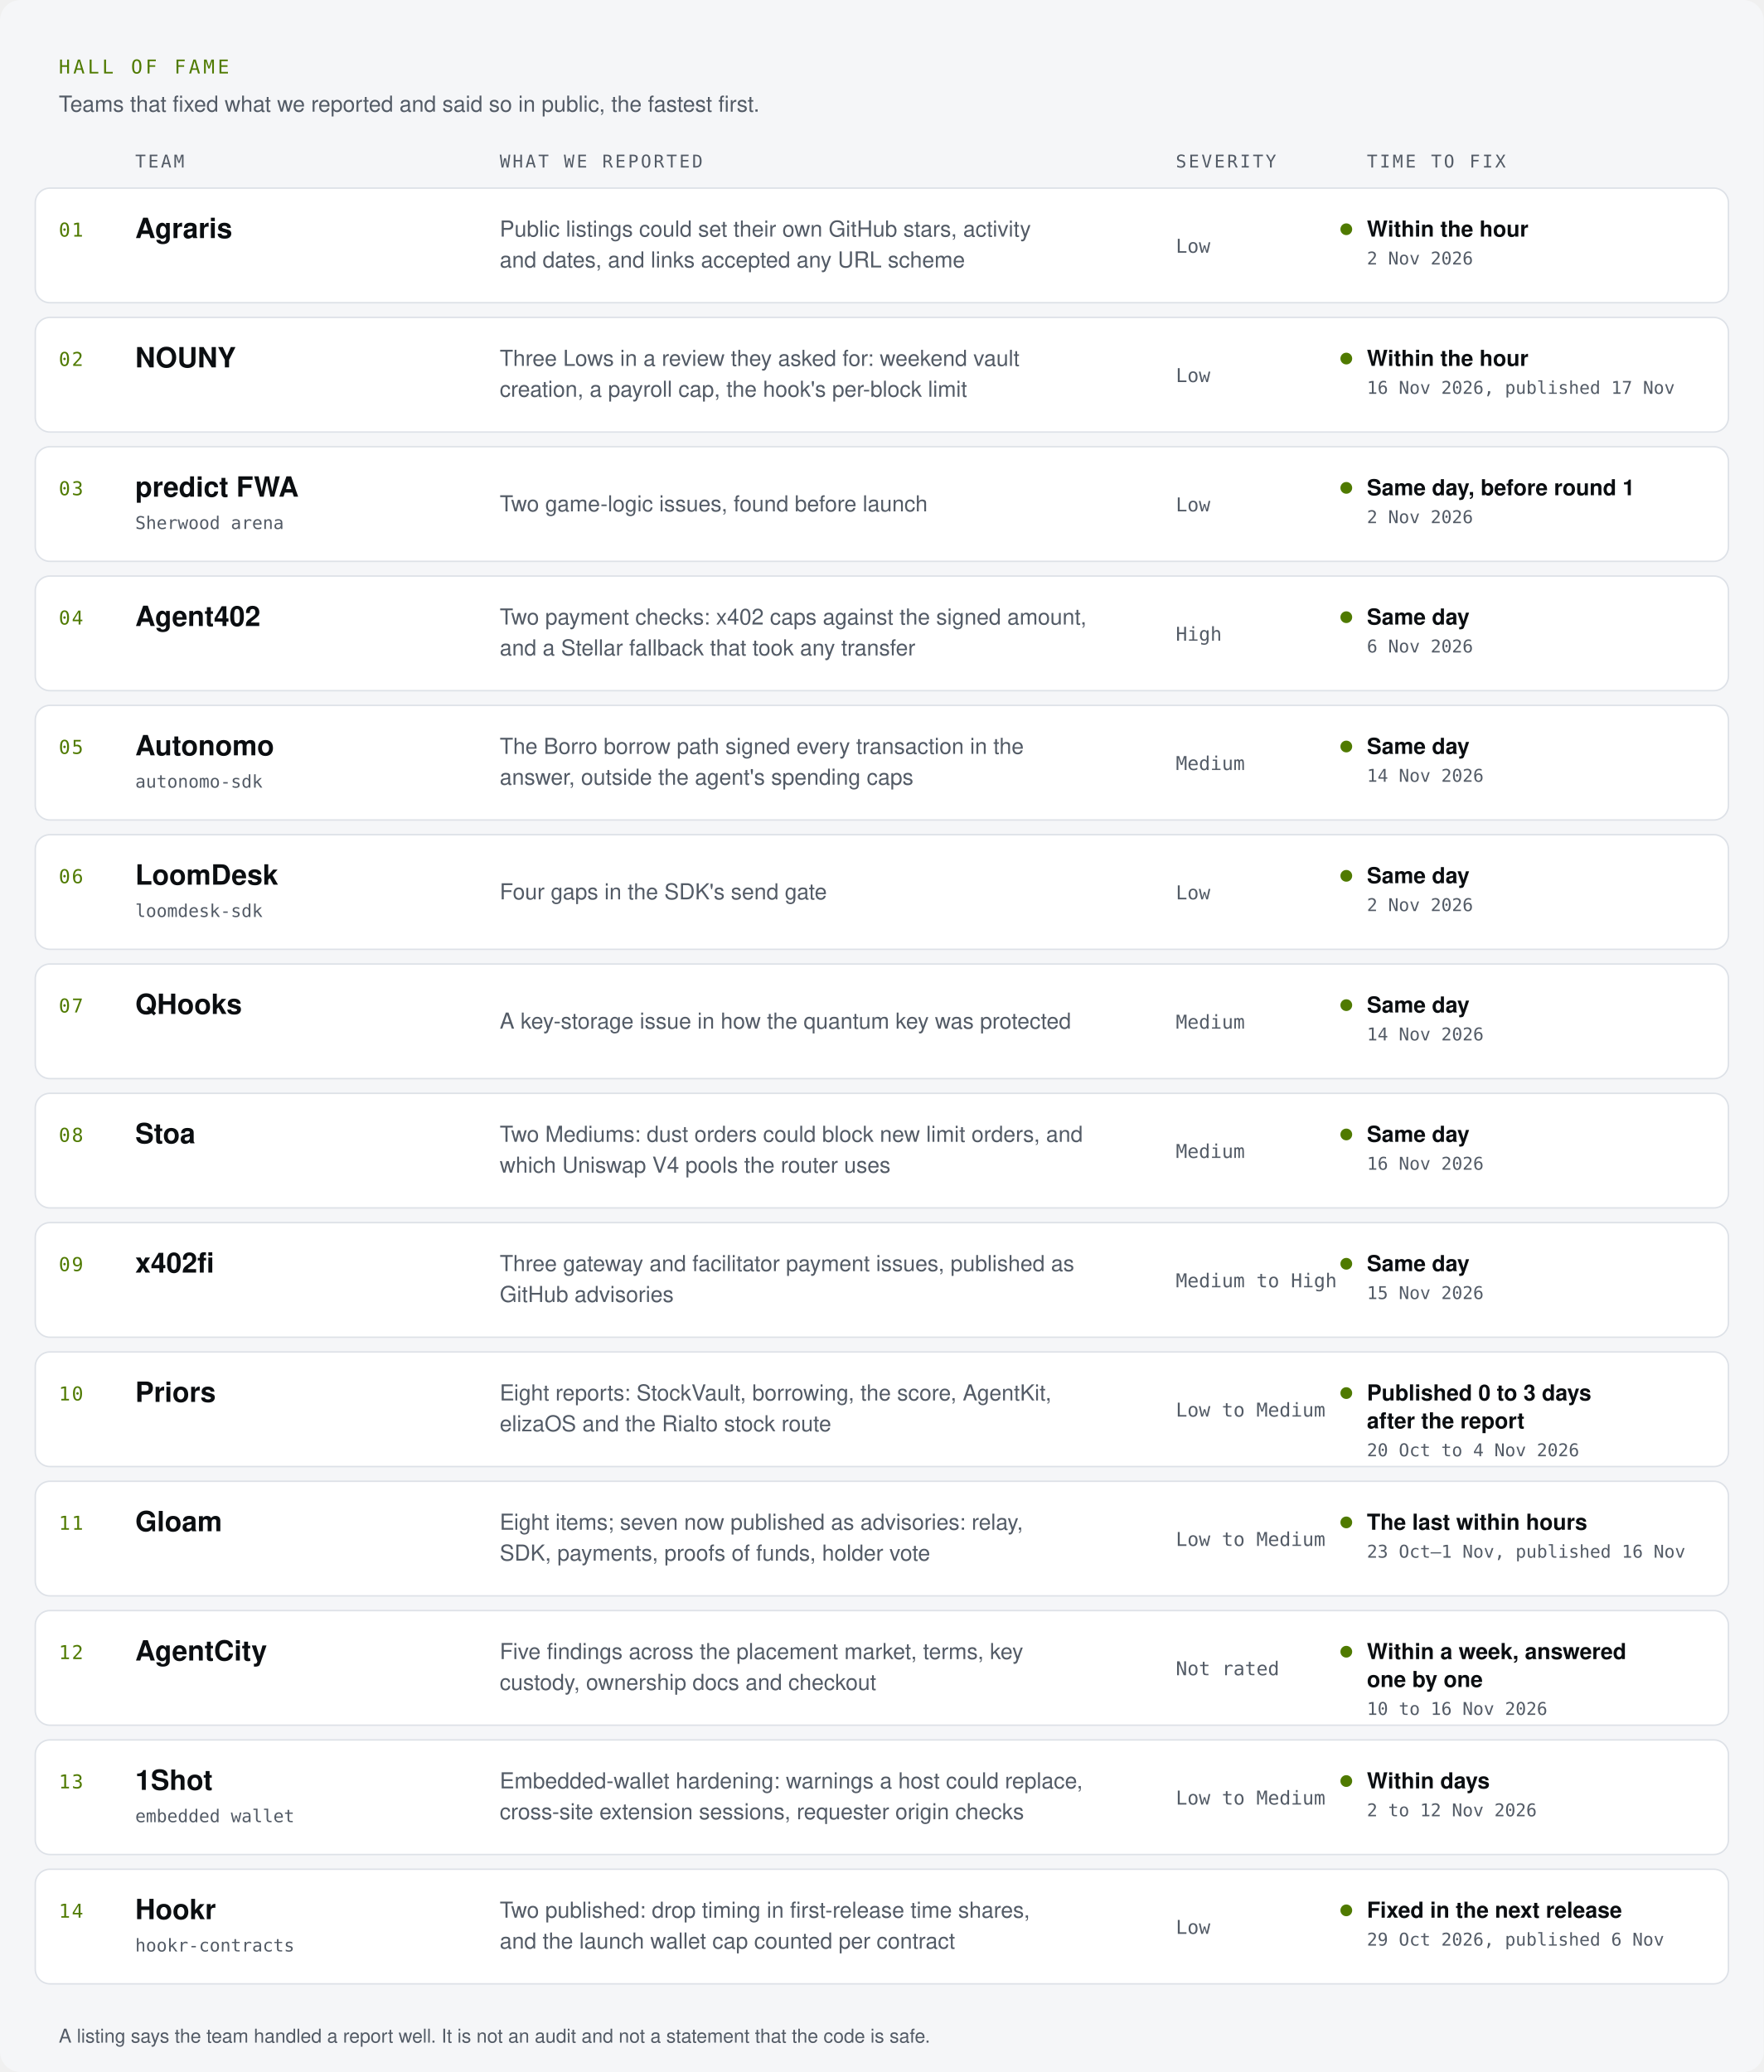
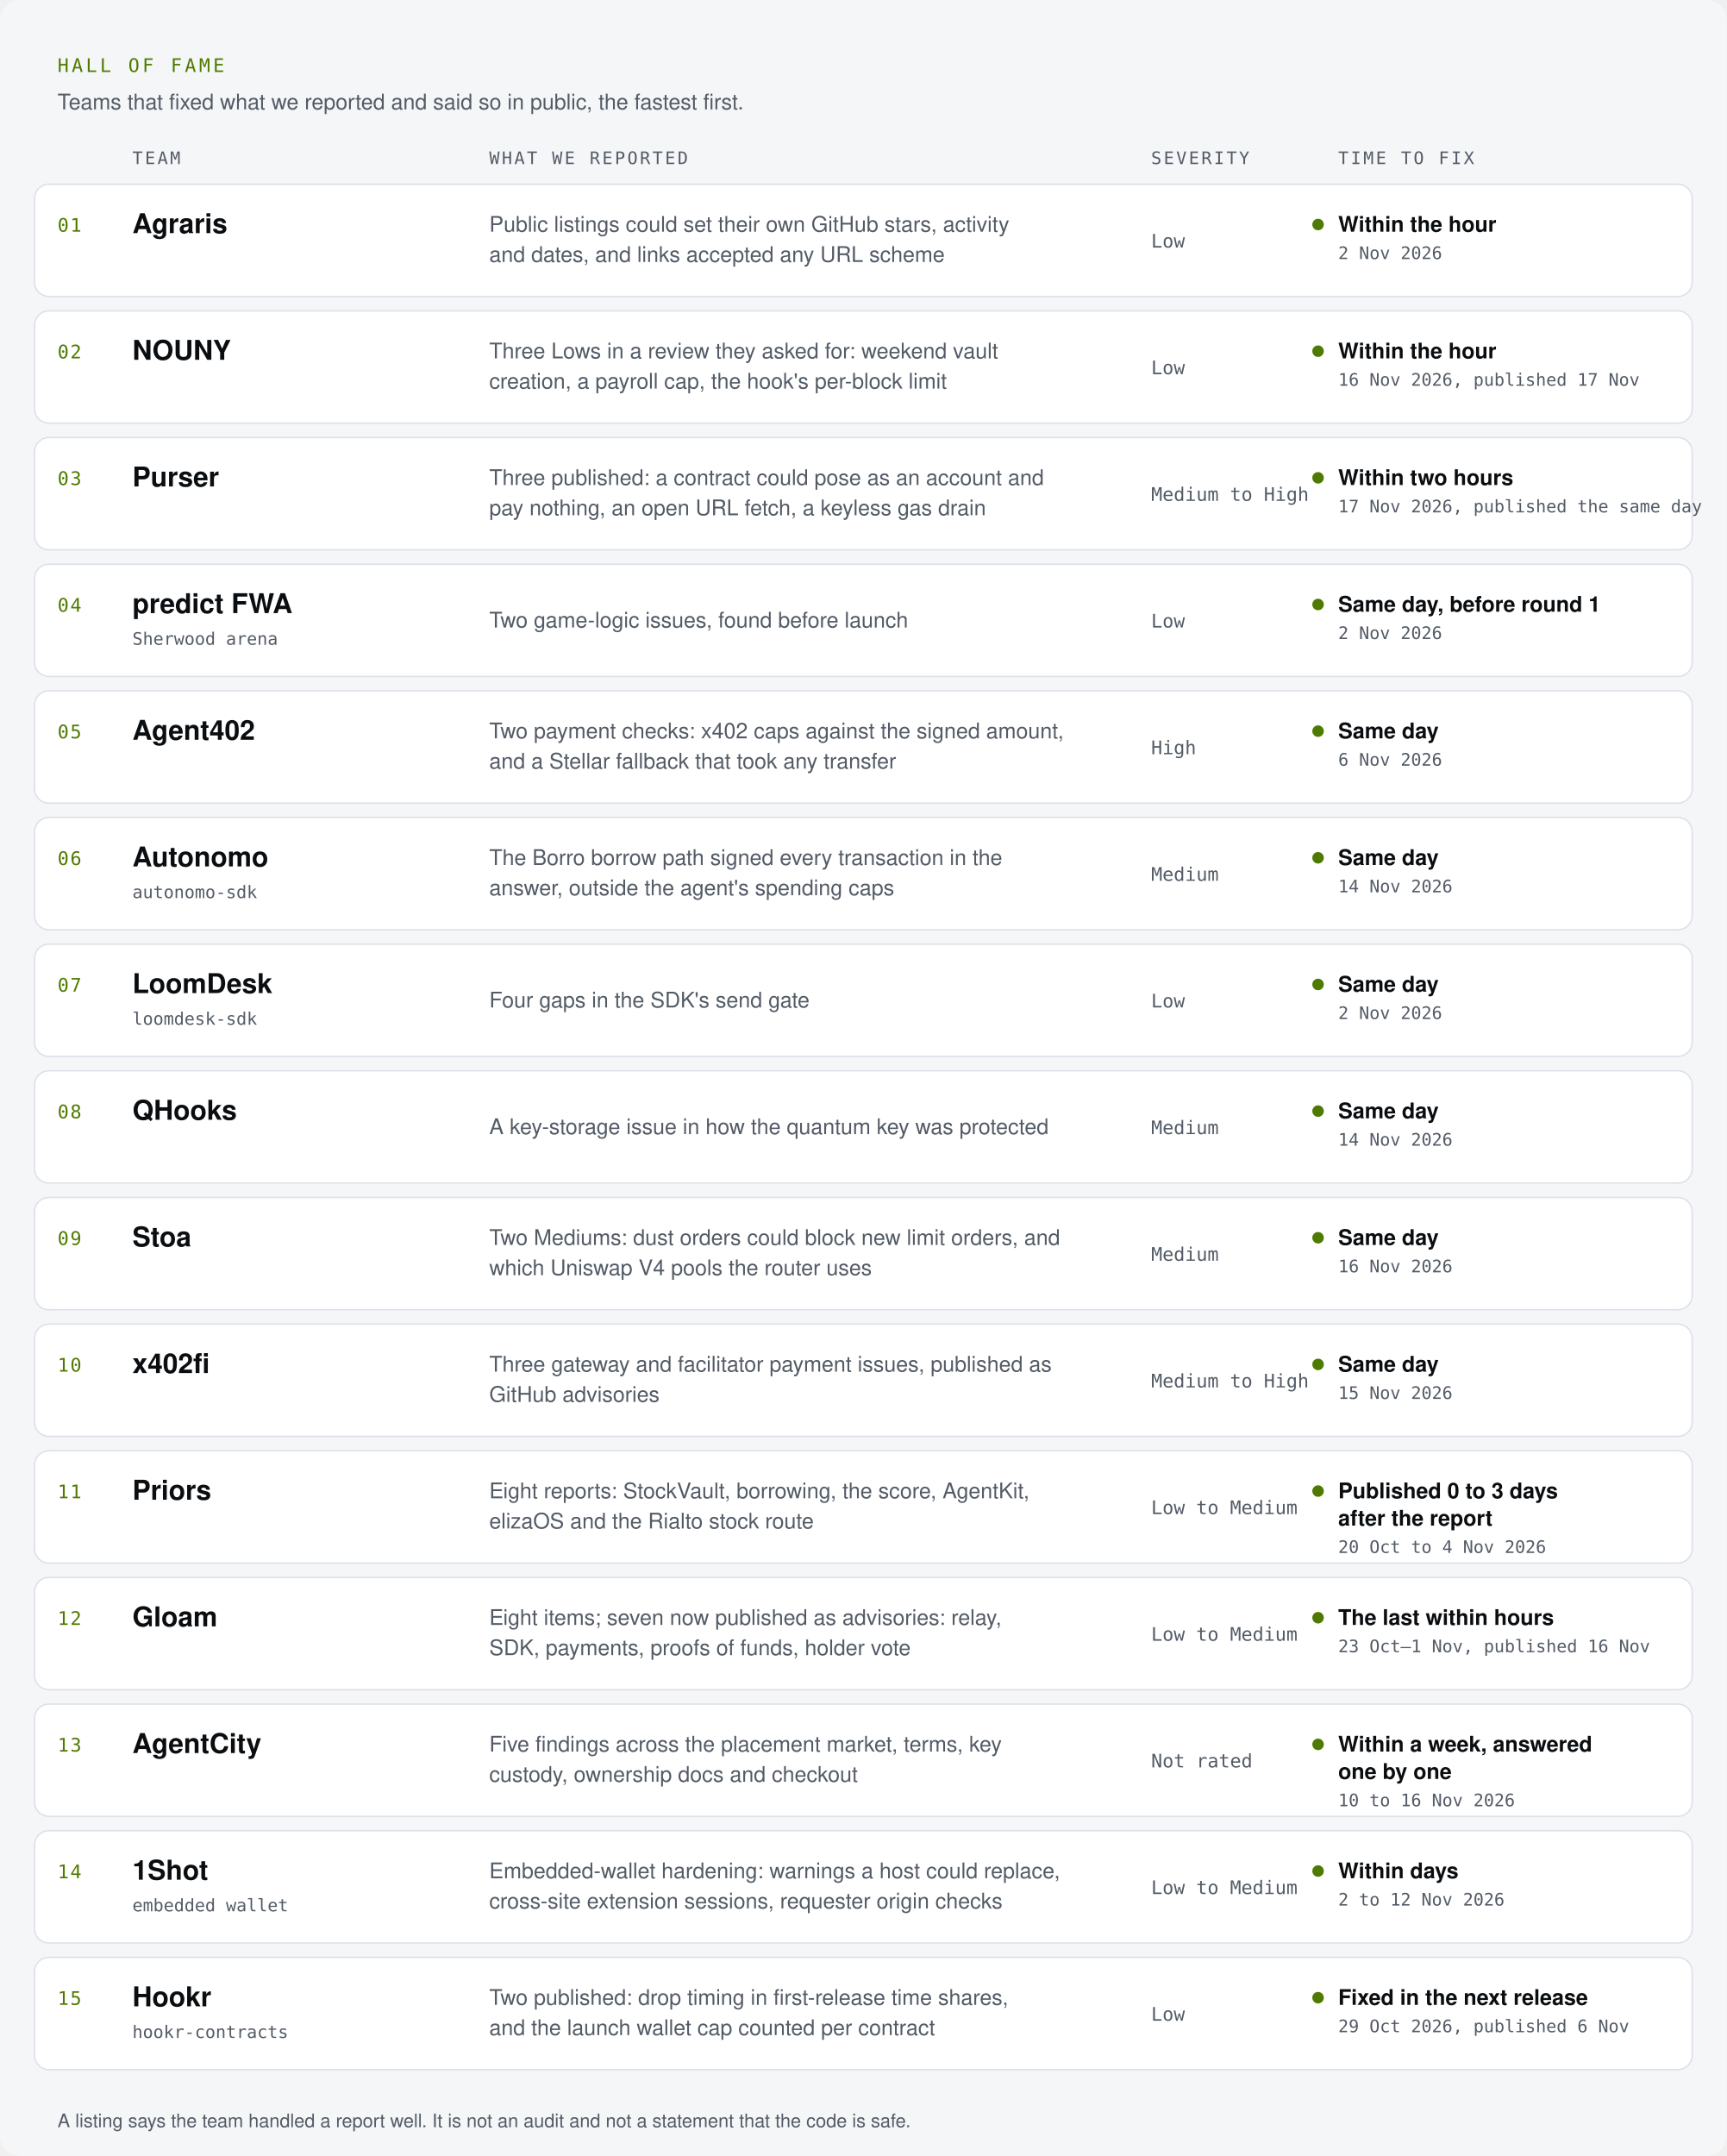
- <svg xmlns="http://www.w3.org/2000/svg" width="1200" height="1410" viewBox="0 0 1200 1410" role="img" aria-label="Hall of fame: Agraris, within the hour; NOUNY, within the hour; predict FWA, same day, before round 1; Agent402, same day; Autonomo, same day; LoomDesk, same day; QHooks, same day; Stoa, same day; x402fi, same day; Priors, published 0 to 3 days after the report; Gloam, the last within hours; AgentCity, within a week, answered one by one; 1Shot, within days; Hookr, fixed in the next release">
+ <svg xmlns="http://www.w3.org/2000/svg" width="1200" height="1498" viewBox="0 0 1200 1498" role="img" aria-label="Hall of fame: Agraris, within the hour; NOUNY, within the hour; Purser, within two hours; predict FWA, same day, before round 1; Agent402, same day; Autonomo, same day; LoomDesk, same day; QHooks, same day; Stoa, same day; x402fi, same day; Priors, published 0 to 3 days after the report; Gloam, the last within hours; AgentCity, within a week, answered one by one; 1Shot, within days; Hookr, fixed in the next release">
  <style>.p{animation:pulse 3.5s ease-in-out infinite}@keyframes pulse{50%{opacity:.35}}@media (prefers-reduced-motion: reduce){*{animation:none!important}}</style>
-   <rect width="1200" height="1410" rx="14" fill="#F5F6F8" />
+   <rect width="1200" height="1498" rx="14" fill="#F5F6F8" />
  <text x="40" y="50" font-family="ui-monospace,SFMono-Regular,'SF Mono',Menlo,Consolas,monospace" font-size="13" letter-spacing="2" fill="#4F7A00">HALL OF FAME</text>
  <text x="40" y="76" font-family="-apple-system,BlinkMacSystemFont,'Segoe UI',Helvetica,Arial,sans-serif" font-size="15" fill="#535B66">Teams that fixed what we reported and said so in public, the fastest first.</text>
  <text x="92" y="114" font-family="ui-monospace,SFMono-Regular,'SF Mono',Menlo,Consolas,monospace" font-size="12" letter-spacing="1.5" fill="#535B66">TEAM</text>
  <text x="340" y="114" font-family="ui-monospace,SFMono-Regular,'SF Mono',Menlo,Consolas,monospace" font-size="12" letter-spacing="1.5" fill="#535B66">WHAT WE REPORTED</text>
  <text x="800" y="114" font-family="ui-monospace,SFMono-Regular,'SF Mono',Menlo,Consolas,monospace" font-size="12" letter-spacing="1.5" fill="#535B66">SEVERITY</text>
  <text x="930" y="114" font-family="ui-monospace,SFMono-Regular,'SF Mono',Menlo,Consolas,monospace" font-size="12" letter-spacing="1.5" fill="#535B66">TIME TO FIX</text>
  <g>
    <rect x="24" y="128" width="1152" height="78" rx="10" fill="#FFFFFF" stroke="#DDE1E7" />
    <text x="40" y="161" font-family="ui-monospace,SFMono-Regular,'SF Mono',Menlo,Consolas,monospace" font-size="13" letter-spacing="1" fill="#4F7A00">01</text>
    <text x="92" y="162" font-family="-apple-system,BlinkMacSystemFont,'Segoe UI',Helvetica,Arial,sans-serif" font-size="19" font-weight="700" fill="#0B0E11">Agraris</text>
    <text x="340" y="161" text-anchor="start" font-family="-apple-system,BlinkMacSystemFont,'Segoe UI',Helvetica,Arial,sans-serif" font-size="15" font-weight="400" fill="#535B66">Public listings could set their own GitHub stars, activity</text>
    <text x="340" y="182" text-anchor="start" font-family="-apple-system,BlinkMacSystemFont,'Segoe UI',Helvetica,Arial,sans-serif" font-size="15" font-weight="400" fill="#535B66">and dates, and links accepted any URL scheme</text>
    <text x="800" y="172" font-family="ui-monospace,SFMono-Regular,'SF Mono',Menlo,Consolas,monospace" font-size="13" fill="#535B66">Low</text>
    <circle class="p" style="animation-delay:-0.0s" cx="916" cy="156" r="4" fill="#4F7A00" />
    <text x="930" y="161" text-anchor="start" font-family="-apple-system,BlinkMacSystemFont,'Segoe UI',Helvetica,Arial,sans-serif" font-size="15" font-weight="600" fill="#0B0E11">Within the hour</text>
    <text x="930" y="180" font-family="ui-monospace,SFMono-Regular,'SF Mono',Menlo,Consolas,monospace" font-size="12" fill="#535B66">2 Nov 2026</text>
  </g>
  <g>
    <rect x="24" y="216" width="1152" height="78" rx="10" fill="#FFFFFF" stroke="#DDE1E7" />
    <text x="40" y="249" font-family="ui-monospace,SFMono-Regular,'SF Mono',Menlo,Consolas,monospace" font-size="13" letter-spacing="1" fill="#4F7A00">02</text>
    <text x="92" y="250" font-family="-apple-system,BlinkMacSystemFont,'Segoe UI',Helvetica,Arial,sans-serif" font-size="19" font-weight="700" fill="#0B0E11">NOUNY</text>
    <text x="340" y="249" text-anchor="start" font-family="-apple-system,BlinkMacSystemFont,'Segoe UI',Helvetica,Arial,sans-serif" font-size="15" font-weight="400" fill="#535B66">Three Lows in a review they asked for: weekend vault</text>
    <text x="340" y="270" text-anchor="start" font-family="-apple-system,BlinkMacSystemFont,'Segoe UI',Helvetica,Arial,sans-serif" font-size="15" font-weight="400" fill="#535B66">creation, a payroll cap, the hook's per-block limit</text>
    <text x="800" y="260" font-family="ui-monospace,SFMono-Regular,'SF Mono',Menlo,Consolas,monospace" font-size="13" fill="#535B66">Low</text>
    <circle class="p" style="animation-delay:-0.7s" cx="916" cy="244" r="4" fill="#4F7A00" />
    <text x="930" y="249" text-anchor="start" font-family="-apple-system,BlinkMacSystemFont,'Segoe UI',Helvetica,Arial,sans-serif" font-size="15" font-weight="600" fill="#0B0E11">Within the hour</text>
    <text x="930" y="268" font-family="ui-monospace,SFMono-Regular,'SF Mono',Menlo,Consolas,monospace" font-size="12" fill="#535B66">16 Nov 2026, published 17 Nov</text>
  </g>
  <g>
    <rect x="24" y="304" width="1152" height="78" rx="10" fill="#FFFFFF" stroke="#DDE1E7" />
    <text x="40" y="337" font-family="ui-monospace,SFMono-Regular,'SF Mono',Menlo,Consolas,monospace" font-size="13" letter-spacing="1" fill="#4F7A00">03</text>
-     <text x="92" y="338" font-family="-apple-system,BlinkMacSystemFont,'Segoe UI',Helvetica,Arial,sans-serif" font-size="19" font-weight="700" fill="#0B0E11">predict FWA</text>
-     <text x="92" y="360" font-family="ui-monospace,SFMono-Regular,'SF Mono',Menlo,Consolas,monospace" font-size="12" fill="#535B66">Sherwood arena</text>
-     <text x="340" y="348" text-anchor="start" font-family="-apple-system,BlinkMacSystemFont,'Segoe UI',Helvetica,Arial,sans-serif" font-size="15" font-weight="400" fill="#535B66">Two game-logic issues, found before launch</text>
-     <text x="800" y="348" font-family="ui-monospace,SFMono-Regular,'SF Mono',Menlo,Consolas,monospace" font-size="13" fill="#535B66">Low</text>
+     <text x="92" y="338" font-family="-apple-system,BlinkMacSystemFont,'Segoe UI',Helvetica,Arial,sans-serif" font-size="19" font-weight="700" fill="#0B0E11">Purser</text>
+     <text x="340" y="337" text-anchor="start" font-family="-apple-system,BlinkMacSystemFont,'Segoe UI',Helvetica,Arial,sans-serif" font-size="15" font-weight="400" fill="#535B66">Three published: a contract could pose as an account and</text>
+     <text x="340" y="358" text-anchor="start" font-family="-apple-system,BlinkMacSystemFont,'Segoe UI',Helvetica,Arial,sans-serif" font-size="15" font-weight="400" fill="#535B66">pay nothing, an open URL fetch, a keyless gas drain</text>
+     <text x="800" y="348" font-family="ui-monospace,SFMono-Regular,'SF Mono',Menlo,Consolas,monospace" font-size="13" fill="#535B66">Medium to High</text>
    <circle class="p" style="animation-delay:-1.4s" cx="916" cy="332" r="4" fill="#4F7A00" />
-     <text x="930" y="337" text-anchor="start" font-family="-apple-system,BlinkMacSystemFont,'Segoe UI',Helvetica,Arial,sans-serif" font-size="15" font-weight="600" fill="#0B0E11">Same day, before round 1</text>
-     <text x="930" y="356" font-family="ui-monospace,SFMono-Regular,'SF Mono',Menlo,Consolas,monospace" font-size="12" fill="#535B66">2 Nov 2026</text>
+     <text x="930" y="337" text-anchor="start" font-family="-apple-system,BlinkMacSystemFont,'Segoe UI',Helvetica,Arial,sans-serif" font-size="15" font-weight="600" fill="#0B0E11">Within two hours</text>
+     <text x="930" y="356" font-family="ui-monospace,SFMono-Regular,'SF Mono',Menlo,Consolas,monospace" font-size="12" fill="#535B66">17 Nov 2026, published the same day</text>
  </g>
  <g>
    <rect x="24" y="392" width="1152" height="78" rx="10" fill="#FFFFFF" stroke="#DDE1E7" />
    <text x="40" y="425" font-family="ui-monospace,SFMono-Regular,'SF Mono',Menlo,Consolas,monospace" font-size="13" letter-spacing="1" fill="#4F7A00">04</text>
-     <text x="92" y="426" font-family="-apple-system,BlinkMacSystemFont,'Segoe UI',Helvetica,Arial,sans-serif" font-size="19" font-weight="700" fill="#0B0E11">Agent402</text>
-     <text x="340" y="425" text-anchor="start" font-family="-apple-system,BlinkMacSystemFont,'Segoe UI',Helvetica,Arial,sans-serif" font-size="15" font-weight="400" fill="#535B66">Two payment checks: x402 caps against the signed amount,</text>
-     <text x="340" y="446" text-anchor="start" font-family="-apple-system,BlinkMacSystemFont,'Segoe UI',Helvetica,Arial,sans-serif" font-size="15" font-weight="400" fill="#535B66">and a Stellar fallback that took any transfer</text>
-     <text x="800" y="436" font-family="ui-monospace,SFMono-Regular,'SF Mono',Menlo,Consolas,monospace" font-size="13" fill="#535B66">High</text>
+     <text x="92" y="426" font-family="-apple-system,BlinkMacSystemFont,'Segoe UI',Helvetica,Arial,sans-serif" font-size="19" font-weight="700" fill="#0B0E11">predict FWA</text>
+     <text x="92" y="448" font-family="ui-monospace,SFMono-Regular,'SF Mono',Menlo,Consolas,monospace" font-size="12" fill="#535B66">Sherwood arena</text>
+     <text x="340" y="436" text-anchor="start" font-family="-apple-system,BlinkMacSystemFont,'Segoe UI',Helvetica,Arial,sans-serif" font-size="15" font-weight="400" fill="#535B66">Two game-logic issues, found before launch</text>
+     <text x="800" y="436" font-family="ui-monospace,SFMono-Regular,'SF Mono',Menlo,Consolas,monospace" font-size="13" fill="#535B66">Low</text>
    <circle class="p" style="animation-delay:-2.1s" cx="916" cy="420" r="4" fill="#4F7A00" />
-     <text x="930" y="425" text-anchor="start" font-family="-apple-system,BlinkMacSystemFont,'Segoe UI',Helvetica,Arial,sans-serif" font-size="15" font-weight="600" fill="#0B0E11">Same day</text>
-     <text x="930" y="444" font-family="ui-monospace,SFMono-Regular,'SF Mono',Menlo,Consolas,monospace" font-size="12" fill="#535B66">6 Nov 2026</text>
+     <text x="930" y="425" text-anchor="start" font-family="-apple-system,BlinkMacSystemFont,'Segoe UI',Helvetica,Arial,sans-serif" font-size="15" font-weight="600" fill="#0B0E11">Same day, before round 1</text>
+     <text x="930" y="444" font-family="ui-monospace,SFMono-Regular,'SF Mono',Menlo,Consolas,monospace" font-size="12" fill="#535B66">2 Nov 2026</text>
  </g>
  <g>
    <rect x="24" y="480" width="1152" height="78" rx="10" fill="#FFFFFF" stroke="#DDE1E7" />
    <text x="40" y="513" font-family="ui-monospace,SFMono-Regular,'SF Mono',Menlo,Consolas,monospace" font-size="13" letter-spacing="1" fill="#4F7A00">05</text>
-     <text x="92" y="514" font-family="-apple-system,BlinkMacSystemFont,'Segoe UI',Helvetica,Arial,sans-serif" font-size="19" font-weight="700" fill="#0B0E11">Autonomo</text>
-     <text x="92" y="536" font-family="ui-monospace,SFMono-Regular,'SF Mono',Menlo,Consolas,monospace" font-size="12" fill="#535B66">autonomo-sdk</text>
-     <text x="340" y="513" text-anchor="start" font-family="-apple-system,BlinkMacSystemFont,'Segoe UI',Helvetica,Arial,sans-serif" font-size="15" font-weight="400" fill="#535B66">The Borro borrow path signed every transaction in the</text>
-     <text x="340" y="534" text-anchor="start" font-family="-apple-system,BlinkMacSystemFont,'Segoe UI',Helvetica,Arial,sans-serif" font-size="15" font-weight="400" fill="#535B66">answer, outside the agent's spending caps</text>
-     <text x="800" y="524" font-family="ui-monospace,SFMono-Regular,'SF Mono',Menlo,Consolas,monospace" font-size="13" fill="#535B66">Medium</text>
+     <text x="92" y="514" font-family="-apple-system,BlinkMacSystemFont,'Segoe UI',Helvetica,Arial,sans-serif" font-size="19" font-weight="700" fill="#0B0E11">Agent402</text>
+     <text x="340" y="513" text-anchor="start" font-family="-apple-system,BlinkMacSystemFont,'Segoe UI',Helvetica,Arial,sans-serif" font-size="15" font-weight="400" fill="#535B66">Two payment checks: x402 caps against the signed amount,</text>
+     <text x="340" y="534" text-anchor="start" font-family="-apple-system,BlinkMacSystemFont,'Segoe UI',Helvetica,Arial,sans-serif" font-size="15" font-weight="400" fill="#535B66">and a Stellar fallback that took any transfer</text>
+     <text x="800" y="524" font-family="ui-monospace,SFMono-Regular,'SF Mono',Menlo,Consolas,monospace" font-size="13" fill="#535B66">High</text>
    <circle class="p" style="animation-delay:-2.8s" cx="916" cy="508" r="4" fill="#4F7A00" />
    <text x="930" y="513" text-anchor="start" font-family="-apple-system,BlinkMacSystemFont,'Segoe UI',Helvetica,Arial,sans-serif" font-size="15" font-weight="600" fill="#0B0E11">Same day</text>
-     <text x="930" y="532" font-family="ui-monospace,SFMono-Regular,'SF Mono',Menlo,Consolas,monospace" font-size="12" fill="#535B66">14 Nov 2026</text>
+     <text x="930" y="532" font-family="ui-monospace,SFMono-Regular,'SF Mono',Menlo,Consolas,monospace" font-size="12" fill="#535B66">6 Nov 2026</text>
  </g>
  <g>
    <rect x="24" y="568" width="1152" height="78" rx="10" fill="#FFFFFF" stroke="#DDE1E7" />
    <text x="40" y="601" font-family="ui-monospace,SFMono-Regular,'SF Mono',Menlo,Consolas,monospace" font-size="13" letter-spacing="1" fill="#4F7A00">06</text>
-     <text x="92" y="602" font-family="-apple-system,BlinkMacSystemFont,'Segoe UI',Helvetica,Arial,sans-serif" font-size="19" font-weight="700" fill="#0B0E11">LoomDesk</text>
-     <text x="92" y="624" font-family="ui-monospace,SFMono-Regular,'SF Mono',Menlo,Consolas,monospace" font-size="12" fill="#535B66">loomdesk-sdk</text>
-     <text x="340" y="612" text-anchor="start" font-family="-apple-system,BlinkMacSystemFont,'Segoe UI',Helvetica,Arial,sans-serif" font-size="15" font-weight="400" fill="#535B66">Four gaps in the SDK's send gate</text>
-     <text x="800" y="612" font-family="ui-monospace,SFMono-Regular,'SF Mono',Menlo,Consolas,monospace" font-size="13" fill="#535B66">Low</text>
+     <text x="92" y="602" font-family="-apple-system,BlinkMacSystemFont,'Segoe UI',Helvetica,Arial,sans-serif" font-size="19" font-weight="700" fill="#0B0E11">Autonomo</text>
+     <text x="92" y="624" font-family="ui-monospace,SFMono-Regular,'SF Mono',Menlo,Consolas,monospace" font-size="12" fill="#535B66">autonomo-sdk</text>
+     <text x="340" y="601" text-anchor="start" font-family="-apple-system,BlinkMacSystemFont,'Segoe UI',Helvetica,Arial,sans-serif" font-size="15" font-weight="400" fill="#535B66">The Borro borrow path signed every transaction in the</text>
+     <text x="340" y="622" text-anchor="start" font-family="-apple-system,BlinkMacSystemFont,'Segoe UI',Helvetica,Arial,sans-serif" font-size="15" font-weight="400" fill="#535B66">answer, outside the agent's spending caps</text>
+     <text x="800" y="612" font-family="ui-monospace,SFMono-Regular,'SF Mono',Menlo,Consolas,monospace" font-size="13" fill="#535B66">Medium</text>
    <circle class="p" style="animation-delay:-3.5s" cx="916" cy="596" r="4" fill="#4F7A00" />
    <text x="930" y="601" text-anchor="start" font-family="-apple-system,BlinkMacSystemFont,'Segoe UI',Helvetica,Arial,sans-serif" font-size="15" font-weight="600" fill="#0B0E11">Same day</text>
-     <text x="930" y="620" font-family="ui-monospace,SFMono-Regular,'SF Mono',Menlo,Consolas,monospace" font-size="12" fill="#535B66">2 Nov 2026</text>
+     <text x="930" y="620" font-family="ui-monospace,SFMono-Regular,'SF Mono',Menlo,Consolas,monospace" font-size="12" fill="#535B66">14 Nov 2026</text>
  </g>
  <g>
    <rect x="24" y="656" width="1152" height="78" rx="10" fill="#FFFFFF" stroke="#DDE1E7" />
    <text x="40" y="689" font-family="ui-monospace,SFMono-Regular,'SF Mono',Menlo,Consolas,monospace" font-size="13" letter-spacing="1" fill="#4F7A00">07</text>
-     <text x="92" y="690" font-family="-apple-system,BlinkMacSystemFont,'Segoe UI',Helvetica,Arial,sans-serif" font-size="19" font-weight="700" fill="#0B0E11">QHooks</text>
-     <text x="340" y="700" text-anchor="start" font-family="-apple-system,BlinkMacSystemFont,'Segoe UI',Helvetica,Arial,sans-serif" font-size="15" font-weight="400" fill="#535B66">A key-storage issue in how the quantum key was protected</text>
-     <text x="800" y="700" font-family="ui-monospace,SFMono-Regular,'SF Mono',Menlo,Consolas,monospace" font-size="13" fill="#535B66">Medium</text>
+     <text x="92" y="690" font-family="-apple-system,BlinkMacSystemFont,'Segoe UI',Helvetica,Arial,sans-serif" font-size="19" font-weight="700" fill="#0B0E11">LoomDesk</text>
+     <text x="92" y="712" font-family="ui-monospace,SFMono-Regular,'SF Mono',Menlo,Consolas,monospace" font-size="12" fill="#535B66">loomdesk-sdk</text>
+     <text x="340" y="700" text-anchor="start" font-family="-apple-system,BlinkMacSystemFont,'Segoe UI',Helvetica,Arial,sans-serif" font-size="15" font-weight="400" fill="#535B66">Four gaps in the SDK's send gate</text>
+     <text x="800" y="700" font-family="ui-monospace,SFMono-Regular,'SF Mono',Menlo,Consolas,monospace" font-size="13" fill="#535B66">Low</text>
    <circle class="p" style="animation-delay:-4.2s" cx="916" cy="684" r="4" fill="#4F7A00" />
    <text x="930" y="689" text-anchor="start" font-family="-apple-system,BlinkMacSystemFont,'Segoe UI',Helvetica,Arial,sans-serif" font-size="15" font-weight="600" fill="#0B0E11">Same day</text>
-     <text x="930" y="708" font-family="ui-monospace,SFMono-Regular,'SF Mono',Menlo,Consolas,monospace" font-size="12" fill="#535B66">14 Nov 2026</text>
+     <text x="930" y="708" font-family="ui-monospace,SFMono-Regular,'SF Mono',Menlo,Consolas,monospace" font-size="12" fill="#535B66">2 Nov 2026</text>
  </g>
  <g>
    <rect x="24" y="744" width="1152" height="78" rx="10" fill="#FFFFFF" stroke="#DDE1E7" />
    <text x="40" y="777" font-family="ui-monospace,SFMono-Regular,'SF Mono',Menlo,Consolas,monospace" font-size="13" letter-spacing="1" fill="#4F7A00">08</text>
-     <text x="92" y="778" font-family="-apple-system,BlinkMacSystemFont,'Segoe UI',Helvetica,Arial,sans-serif" font-size="19" font-weight="700" fill="#0B0E11">Stoa</text>
-     <text x="340" y="777" text-anchor="start" font-family="-apple-system,BlinkMacSystemFont,'Segoe UI',Helvetica,Arial,sans-serif" font-size="15" font-weight="400" fill="#535B66">Two Mediums: dust orders could block new limit orders, and</text>
-     <text x="340" y="798" text-anchor="start" font-family="-apple-system,BlinkMacSystemFont,'Segoe UI',Helvetica,Arial,sans-serif" font-size="15" font-weight="400" fill="#535B66">which Uniswap V4 pools the router uses</text>
+     <text x="92" y="778" font-family="-apple-system,BlinkMacSystemFont,'Segoe UI',Helvetica,Arial,sans-serif" font-size="19" font-weight="700" fill="#0B0E11">QHooks</text>
+     <text x="340" y="788" text-anchor="start" font-family="-apple-system,BlinkMacSystemFont,'Segoe UI',Helvetica,Arial,sans-serif" font-size="15" font-weight="400" fill="#535B66">A key-storage issue in how the quantum key was protected</text>
    <text x="800" y="788" font-family="ui-monospace,SFMono-Regular,'SF Mono',Menlo,Consolas,monospace" font-size="13" fill="#535B66">Medium</text>
    <circle class="p" style="animation-delay:-4.9s" cx="916" cy="772" r="4" fill="#4F7A00" />
    <text x="930" y="777" text-anchor="start" font-family="-apple-system,BlinkMacSystemFont,'Segoe UI',Helvetica,Arial,sans-serif" font-size="15" font-weight="600" fill="#0B0E11">Same day</text>
-     <text x="930" y="796" font-family="ui-monospace,SFMono-Regular,'SF Mono',Menlo,Consolas,monospace" font-size="12" fill="#535B66">16 Nov 2026</text>
+     <text x="930" y="796" font-family="ui-monospace,SFMono-Regular,'SF Mono',Menlo,Consolas,monospace" font-size="12" fill="#535B66">14 Nov 2026</text>
  </g>
  <g>
    <rect x="24" y="832" width="1152" height="78" rx="10" fill="#FFFFFF" stroke="#DDE1E7" />
    <text x="40" y="865" font-family="ui-monospace,SFMono-Regular,'SF Mono',Menlo,Consolas,monospace" font-size="13" letter-spacing="1" fill="#4F7A00">09</text>
-     <text x="92" y="866" font-family="-apple-system,BlinkMacSystemFont,'Segoe UI',Helvetica,Arial,sans-serif" font-size="19" font-weight="700" fill="#0B0E11">x402fi</text>
-     <text x="340" y="865" text-anchor="start" font-family="-apple-system,BlinkMacSystemFont,'Segoe UI',Helvetica,Arial,sans-serif" font-size="15" font-weight="400" fill="#535B66">Three gateway and facilitator payment issues, published as</text>
-     <text x="340" y="886" text-anchor="start" font-family="-apple-system,BlinkMacSystemFont,'Segoe UI',Helvetica,Arial,sans-serif" font-size="15" font-weight="400" fill="#535B66">GitHub advisories</text>
-     <text x="800" y="876" font-family="ui-monospace,SFMono-Regular,'SF Mono',Menlo,Consolas,monospace" font-size="13" fill="#535B66">Medium to High</text>
+     <text x="92" y="866" font-family="-apple-system,BlinkMacSystemFont,'Segoe UI',Helvetica,Arial,sans-serif" font-size="19" font-weight="700" fill="#0B0E11">Stoa</text>
+     <text x="340" y="865" text-anchor="start" font-family="-apple-system,BlinkMacSystemFont,'Segoe UI',Helvetica,Arial,sans-serif" font-size="15" font-weight="400" fill="#535B66">Two Mediums: dust orders could block new limit orders, and</text>
+     <text x="340" y="886" text-anchor="start" font-family="-apple-system,BlinkMacSystemFont,'Segoe UI',Helvetica,Arial,sans-serif" font-size="15" font-weight="400" fill="#535B66">which Uniswap V4 pools the router uses</text>
+     <text x="800" y="876" font-family="ui-monospace,SFMono-Regular,'SF Mono',Menlo,Consolas,monospace" font-size="13" fill="#535B66">Medium</text>
    <circle class="p" style="animation-delay:-5.6s" cx="916" cy="860" r="4" fill="#4F7A00" />
    <text x="930" y="865" text-anchor="start" font-family="-apple-system,BlinkMacSystemFont,'Segoe UI',Helvetica,Arial,sans-serif" font-size="15" font-weight="600" fill="#0B0E11">Same day</text>
-     <text x="930" y="884" font-family="ui-monospace,SFMono-Regular,'SF Mono',Menlo,Consolas,monospace" font-size="12" fill="#535B66">15 Nov 2026</text>
+     <text x="930" y="884" font-family="ui-monospace,SFMono-Regular,'SF Mono',Menlo,Consolas,monospace" font-size="12" fill="#535B66">16 Nov 2026</text>
  </g>
  <g>
    <rect x="24" y="920" width="1152" height="78" rx="10" fill="#FFFFFF" stroke="#DDE1E7" />
    <text x="40" y="953" font-family="ui-monospace,SFMono-Regular,'SF Mono',Menlo,Consolas,monospace" font-size="13" letter-spacing="1" fill="#4F7A00">10</text>
-     <text x="92" y="954" font-family="-apple-system,BlinkMacSystemFont,'Segoe UI',Helvetica,Arial,sans-serif" font-size="19" font-weight="700" fill="#0B0E11">Priors</text>
-     <text x="340" y="953" text-anchor="start" font-family="-apple-system,BlinkMacSystemFont,'Segoe UI',Helvetica,Arial,sans-serif" font-size="15" font-weight="400" fill="#535B66">Eight reports: StockVault, borrowing, the score, AgentKit,</text>
-     <text x="340" y="974" text-anchor="start" font-family="-apple-system,BlinkMacSystemFont,'Segoe UI',Helvetica,Arial,sans-serif" font-size="15" font-weight="400" fill="#535B66">elizaOS and the Rialto stock route</text>
-     <text x="800" y="964" font-family="ui-monospace,SFMono-Regular,'SF Mono',Menlo,Consolas,monospace" font-size="13" fill="#535B66">Low to Medium</text>
+     <text x="92" y="954" font-family="-apple-system,BlinkMacSystemFont,'Segoe UI',Helvetica,Arial,sans-serif" font-size="19" font-weight="700" fill="#0B0E11">x402fi</text>
+     <text x="340" y="953" text-anchor="start" font-family="-apple-system,BlinkMacSystemFont,'Segoe UI',Helvetica,Arial,sans-serif" font-size="15" font-weight="400" fill="#535B66">Three gateway and facilitator payment issues, published as</text>
+     <text x="340" y="974" text-anchor="start" font-family="-apple-system,BlinkMacSystemFont,'Segoe UI',Helvetica,Arial,sans-serif" font-size="15" font-weight="400" fill="#535B66">GitHub advisories</text>
+     <text x="800" y="964" font-family="ui-monospace,SFMono-Regular,'SF Mono',Menlo,Consolas,monospace" font-size="13" fill="#535B66">Medium to High</text>
    <circle class="p" style="animation-delay:-6.3s" cx="916" cy="948" r="4" fill="#4F7A00" />
-     <text x="930" y="953" text-anchor="start" font-family="-apple-system,BlinkMacSystemFont,'Segoe UI',Helvetica,Arial,sans-serif" font-size="15" font-weight="600" fill="#0B0E11">Published 0 to 3 days</text>
-     <text x="930" y="972" text-anchor="start" font-family="-apple-system,BlinkMacSystemFont,'Segoe UI',Helvetica,Arial,sans-serif" font-size="15" font-weight="600" fill="#0B0E11">after the report</text>
-     <text x="930" y="991" font-family="ui-monospace,SFMono-Regular,'SF Mono',Menlo,Consolas,monospace" font-size="12" fill="#535B66">20 Oct to 4 Nov 2026</text>
+     <text x="930" y="953" text-anchor="start" font-family="-apple-system,BlinkMacSystemFont,'Segoe UI',Helvetica,Arial,sans-serif" font-size="15" font-weight="600" fill="#0B0E11">Same day</text>
+     <text x="930" y="972" font-family="ui-monospace,SFMono-Regular,'SF Mono',Menlo,Consolas,monospace" font-size="12" fill="#535B66">15 Nov 2026</text>
  </g>
  <g>
    <rect x="24" y="1008" width="1152" height="78" rx="10" fill="#FFFFFF" stroke="#DDE1E7" />
    <text x="40" y="1041" font-family="ui-monospace,SFMono-Regular,'SF Mono',Menlo,Consolas,monospace" font-size="13" letter-spacing="1" fill="#4F7A00">11</text>
-     <text x="92" y="1042" font-family="-apple-system,BlinkMacSystemFont,'Segoe UI',Helvetica,Arial,sans-serif" font-size="19" font-weight="700" fill="#0B0E11">Gloam</text>
-     <text x="340" y="1041" text-anchor="start" font-family="-apple-system,BlinkMacSystemFont,'Segoe UI',Helvetica,Arial,sans-serif" font-size="15" font-weight="400" fill="#535B66">Eight items; seven now published as advisories: relay,</text>
-     <text x="340" y="1062" text-anchor="start" font-family="-apple-system,BlinkMacSystemFont,'Segoe UI',Helvetica,Arial,sans-serif" font-size="15" font-weight="400" fill="#535B66">SDK, payments, proofs of funds, holder vote</text>
+     <text x="92" y="1042" font-family="-apple-system,BlinkMacSystemFont,'Segoe UI',Helvetica,Arial,sans-serif" font-size="19" font-weight="700" fill="#0B0E11">Priors</text>
+     <text x="340" y="1041" text-anchor="start" font-family="-apple-system,BlinkMacSystemFont,'Segoe UI',Helvetica,Arial,sans-serif" font-size="15" font-weight="400" fill="#535B66">Eight reports: StockVault, borrowing, the score, AgentKit,</text>
+     <text x="340" y="1062" text-anchor="start" font-family="-apple-system,BlinkMacSystemFont,'Segoe UI',Helvetica,Arial,sans-serif" font-size="15" font-weight="400" fill="#535B66">elizaOS and the Rialto stock route</text>
    <text x="800" y="1052" font-family="ui-monospace,SFMono-Regular,'SF Mono',Menlo,Consolas,monospace" font-size="13" fill="#535B66">Low to Medium</text>
    <circle class="p" style="animation-delay:-7.0s" cx="916" cy="1036" r="4" fill="#4F7A00" />
-     <text x="930" y="1041" text-anchor="start" font-family="-apple-system,BlinkMacSystemFont,'Segoe UI',Helvetica,Arial,sans-serif" font-size="15" font-weight="600" fill="#0B0E11">The last within hours</text>
-     <text x="930" y="1060" font-family="ui-monospace,SFMono-Regular,'SF Mono',Menlo,Consolas,monospace" font-size="12" fill="#535B66">23 Oct–1 Nov, published 16 Nov</text>
+     <text x="930" y="1041" text-anchor="start" font-family="-apple-system,BlinkMacSystemFont,'Segoe UI',Helvetica,Arial,sans-serif" font-size="15" font-weight="600" fill="#0B0E11">Published 0 to 3 days</text>
+     <text x="930" y="1060" text-anchor="start" font-family="-apple-system,BlinkMacSystemFont,'Segoe UI',Helvetica,Arial,sans-serif" font-size="15" font-weight="600" fill="#0B0E11">after the report</text>
+     <text x="930" y="1079" font-family="ui-monospace,SFMono-Regular,'SF Mono',Menlo,Consolas,monospace" font-size="12" fill="#535B66">20 Oct to 4 Nov 2026</text>
  </g>
  <g>
    <rect x="24" y="1096" width="1152" height="78" rx="10" fill="#FFFFFF" stroke="#DDE1E7" />
    <text x="40" y="1129" font-family="ui-monospace,SFMono-Regular,'SF Mono',Menlo,Consolas,monospace" font-size="13" letter-spacing="1" fill="#4F7A00">12</text>
-     <text x="92" y="1130" font-family="-apple-system,BlinkMacSystemFont,'Segoe UI',Helvetica,Arial,sans-serif" font-size="19" font-weight="700" fill="#0B0E11">AgentCity</text>
-     <text x="340" y="1129" text-anchor="start" font-family="-apple-system,BlinkMacSystemFont,'Segoe UI',Helvetica,Arial,sans-serif" font-size="15" font-weight="400" fill="#535B66">Five findings across the placement market, terms, key</text>
-     <text x="340" y="1150" text-anchor="start" font-family="-apple-system,BlinkMacSystemFont,'Segoe UI',Helvetica,Arial,sans-serif" font-size="15" font-weight="400" fill="#535B66">custody, ownership docs and checkout</text>
-     <text x="800" y="1140" font-family="ui-monospace,SFMono-Regular,'SF Mono',Menlo,Consolas,monospace" font-size="13" fill="#535B66">Not rated</text>
+     <text x="92" y="1130" font-family="-apple-system,BlinkMacSystemFont,'Segoe UI',Helvetica,Arial,sans-serif" font-size="19" font-weight="700" fill="#0B0E11">Gloam</text>
+     <text x="340" y="1129" text-anchor="start" font-family="-apple-system,BlinkMacSystemFont,'Segoe UI',Helvetica,Arial,sans-serif" font-size="15" font-weight="400" fill="#535B66">Eight items; seven now published as advisories: relay,</text>
+     <text x="340" y="1150" text-anchor="start" font-family="-apple-system,BlinkMacSystemFont,'Segoe UI',Helvetica,Arial,sans-serif" font-size="15" font-weight="400" fill="#535B66">SDK, payments, proofs of funds, holder vote</text>
+     <text x="800" y="1140" font-family="ui-monospace,SFMono-Regular,'SF Mono',Menlo,Consolas,monospace" font-size="13" fill="#535B66">Low to Medium</text>
    <circle class="p" style="animation-delay:-7.7s" cx="916" cy="1124" r="4" fill="#4F7A00" />
-     <text x="930" y="1129" text-anchor="start" font-family="-apple-system,BlinkMacSystemFont,'Segoe UI',Helvetica,Arial,sans-serif" font-size="15" font-weight="600" fill="#0B0E11">Within a week, answered</text>
-     <text x="930" y="1148" text-anchor="start" font-family="-apple-system,BlinkMacSystemFont,'Segoe UI',Helvetica,Arial,sans-serif" font-size="15" font-weight="600" fill="#0B0E11">one by one</text>
-     <text x="930" y="1167" font-family="ui-monospace,SFMono-Regular,'SF Mono',Menlo,Consolas,monospace" font-size="12" fill="#535B66">10 to 16 Nov 2026</text>
+     <text x="930" y="1129" text-anchor="start" font-family="-apple-system,BlinkMacSystemFont,'Segoe UI',Helvetica,Arial,sans-serif" font-size="15" font-weight="600" fill="#0B0E11">The last within hours</text>
+     <text x="930" y="1148" font-family="ui-monospace,SFMono-Regular,'SF Mono',Menlo,Consolas,monospace" font-size="12" fill="#535B66">23 Oct–1 Nov, published 16 Nov</text>
  </g>
  <g>
    <rect x="24" y="1184" width="1152" height="78" rx="10" fill="#FFFFFF" stroke="#DDE1E7" />
    <text x="40" y="1217" font-family="ui-monospace,SFMono-Regular,'SF Mono',Menlo,Consolas,monospace" font-size="13" letter-spacing="1" fill="#4F7A00">13</text>
-     <text x="92" y="1218" font-family="-apple-system,BlinkMacSystemFont,'Segoe UI',Helvetica,Arial,sans-serif" font-size="19" font-weight="700" fill="#0B0E11">1Shot</text>
-     <text x="92" y="1240" font-family="ui-monospace,SFMono-Regular,'SF Mono',Menlo,Consolas,monospace" font-size="12" fill="#535B66">embedded wallet</text>
-     <text x="340" y="1217" text-anchor="start" font-family="-apple-system,BlinkMacSystemFont,'Segoe UI',Helvetica,Arial,sans-serif" font-size="15" font-weight="400" fill="#535B66">Embedded-wallet hardening: warnings a host could replace,</text>
-     <text x="340" y="1238" text-anchor="start" font-family="-apple-system,BlinkMacSystemFont,'Segoe UI',Helvetica,Arial,sans-serif" font-size="15" font-weight="400" fill="#535B66">cross-site extension sessions, requester origin checks</text>
-     <text x="800" y="1228" font-family="ui-monospace,SFMono-Regular,'SF Mono',Menlo,Consolas,monospace" font-size="13" fill="#535B66">Low to Medium</text>
+     <text x="92" y="1218" font-family="-apple-system,BlinkMacSystemFont,'Segoe UI',Helvetica,Arial,sans-serif" font-size="19" font-weight="700" fill="#0B0E11">AgentCity</text>
+     <text x="340" y="1217" text-anchor="start" font-family="-apple-system,BlinkMacSystemFont,'Segoe UI',Helvetica,Arial,sans-serif" font-size="15" font-weight="400" fill="#535B66">Five findings across the placement market, terms, key</text>
+     <text x="340" y="1238" text-anchor="start" font-family="-apple-system,BlinkMacSystemFont,'Segoe UI',Helvetica,Arial,sans-serif" font-size="15" font-weight="400" fill="#535B66">custody, ownership docs and checkout</text>
+     <text x="800" y="1228" font-family="ui-monospace,SFMono-Regular,'SF Mono',Menlo,Consolas,monospace" font-size="13" fill="#535B66">Not rated</text>
    <circle class="p" style="animation-delay:-8.4s" cx="916" cy="1212" r="4" fill="#4F7A00" />
-     <text x="930" y="1217" text-anchor="start" font-family="-apple-system,BlinkMacSystemFont,'Segoe UI',Helvetica,Arial,sans-serif" font-size="15" font-weight="600" fill="#0B0E11">Within days</text>
-     <text x="930" y="1236" font-family="ui-monospace,SFMono-Regular,'SF Mono',Menlo,Consolas,monospace" font-size="12" fill="#535B66">2 to 12 Nov 2026</text>
+     <text x="930" y="1217" text-anchor="start" font-family="-apple-system,BlinkMacSystemFont,'Segoe UI',Helvetica,Arial,sans-serif" font-size="15" font-weight="600" fill="#0B0E11">Within a week, answered</text>
+     <text x="930" y="1236" text-anchor="start" font-family="-apple-system,BlinkMacSystemFont,'Segoe UI',Helvetica,Arial,sans-serif" font-size="15" font-weight="600" fill="#0B0E11">one by one</text>
+     <text x="930" y="1255" font-family="ui-monospace,SFMono-Regular,'SF Mono',Menlo,Consolas,monospace" font-size="12" fill="#535B66">10 to 16 Nov 2026</text>
  </g>
  <g>
    <rect x="24" y="1272" width="1152" height="78" rx="10" fill="#FFFFFF" stroke="#DDE1E7" />
    <text x="40" y="1305" font-family="ui-monospace,SFMono-Regular,'SF Mono',Menlo,Consolas,monospace" font-size="13" letter-spacing="1" fill="#4F7A00">14</text>
-     <text x="92" y="1306" font-family="-apple-system,BlinkMacSystemFont,'Segoe UI',Helvetica,Arial,sans-serif" font-size="19" font-weight="700" fill="#0B0E11">Hookr</text>
-     <text x="92" y="1328" font-family="ui-monospace,SFMono-Regular,'SF Mono',Menlo,Consolas,monospace" font-size="12" fill="#535B66">hookr-contracts</text>
-     <text x="340" y="1305" text-anchor="start" font-family="-apple-system,BlinkMacSystemFont,'Segoe UI',Helvetica,Arial,sans-serif" font-size="15" font-weight="400" fill="#535B66">Two published: drop timing in first-release time shares,</text>
-     <text x="340" y="1326" text-anchor="start" font-family="-apple-system,BlinkMacSystemFont,'Segoe UI',Helvetica,Arial,sans-serif" font-size="15" font-weight="400" fill="#535B66">and the launch wallet cap counted per contract</text>
-     <text x="800" y="1316" font-family="ui-monospace,SFMono-Regular,'SF Mono',Menlo,Consolas,monospace" font-size="13" fill="#535B66">Low</text>
+     <text x="92" y="1306" font-family="-apple-system,BlinkMacSystemFont,'Segoe UI',Helvetica,Arial,sans-serif" font-size="19" font-weight="700" fill="#0B0E11">1Shot</text>
+     <text x="92" y="1328" font-family="ui-monospace,SFMono-Regular,'SF Mono',Menlo,Consolas,monospace" font-size="12" fill="#535B66">embedded wallet</text>
+     <text x="340" y="1305" text-anchor="start" font-family="-apple-system,BlinkMacSystemFont,'Segoe UI',Helvetica,Arial,sans-serif" font-size="15" font-weight="400" fill="#535B66">Embedded-wallet hardening: warnings a host could replace,</text>
+     <text x="340" y="1326" text-anchor="start" font-family="-apple-system,BlinkMacSystemFont,'Segoe UI',Helvetica,Arial,sans-serif" font-size="15" font-weight="400" fill="#535B66">cross-site extension sessions, requester origin checks</text>
+     <text x="800" y="1316" font-family="ui-monospace,SFMono-Regular,'SF Mono',Menlo,Consolas,monospace" font-size="13" fill="#535B66">Low to Medium</text>
    <circle class="p" style="animation-delay:-9.1s" cx="916" cy="1300" r="4" fill="#4F7A00" />
-     <text x="930" y="1305" text-anchor="start" font-family="-apple-system,BlinkMacSystemFont,'Segoe UI',Helvetica,Arial,sans-serif" font-size="15" font-weight="600" fill="#0B0E11">Fixed in the next release</text>
-     <text x="930" y="1324" font-family="ui-monospace,SFMono-Regular,'SF Mono',Menlo,Consolas,monospace" font-size="12" fill="#535B66">29 Oct 2026, published 6 Nov</text>
+     <text x="930" y="1305" text-anchor="start" font-family="-apple-system,BlinkMacSystemFont,'Segoe UI',Helvetica,Arial,sans-serif" font-size="15" font-weight="600" fill="#0B0E11">Within days</text>
+     <text x="930" y="1324" font-family="ui-monospace,SFMono-Regular,'SF Mono',Menlo,Consolas,monospace" font-size="12" fill="#535B66">2 to 12 Nov 2026</text>
  </g>
-   <text x="40" y="1390" font-family="-apple-system,BlinkMacSystemFont,'Segoe UI',Helvetica,Arial,sans-serif" font-size="13" fill="#535B66">A listing says the team handled a report well. It is not an audit and not a statement that the code is safe.</text>
+   <g>
+     <rect x="24" y="1360" width="1152" height="78" rx="10" fill="#FFFFFF" stroke="#DDE1E7" />
+     <text x="40" y="1393" font-family="ui-monospace,SFMono-Regular,'SF Mono',Menlo,Consolas,monospace" font-size="13" letter-spacing="1" fill="#4F7A00">15</text>
+     <text x="92" y="1394" font-family="-apple-system,BlinkMacSystemFont,'Segoe UI',Helvetica,Arial,sans-serif" font-size="19" font-weight="700" fill="#0B0E11">Hookr</text>
+     <text x="92" y="1416" font-family="ui-monospace,SFMono-Regular,'SF Mono',Menlo,Consolas,monospace" font-size="12" fill="#535B66">hookr-contracts</text>
+     <text x="340" y="1393" text-anchor="start" font-family="-apple-system,BlinkMacSystemFont,'Segoe UI',Helvetica,Arial,sans-serif" font-size="15" font-weight="400" fill="#535B66">Two published: drop timing in first-release time shares,</text>
+     <text x="340" y="1414" text-anchor="start" font-family="-apple-system,BlinkMacSystemFont,'Segoe UI',Helvetica,Arial,sans-serif" font-size="15" font-weight="400" fill="#535B66">and the launch wallet cap counted per contract</text>
+     <text x="800" y="1404" font-family="ui-monospace,SFMono-Regular,'SF Mono',Menlo,Consolas,monospace" font-size="13" fill="#535B66">Low</text>
+     <circle class="p" style="animation-delay:-9.8s" cx="916" cy="1388" r="4" fill="#4F7A00" />
+     <text x="930" y="1393" text-anchor="start" font-family="-apple-system,BlinkMacSystemFont,'Segoe UI',Helvetica,Arial,sans-serif" font-size="15" font-weight="600" fill="#0B0E11">Fixed in the next release</text>
+     <text x="930" y="1412" font-family="ui-monospace,SFMono-Regular,'SF Mono',Menlo,Consolas,monospace" font-size="12" fill="#535B66">29 Oct 2026, published 6 Nov</text>
+   </g>
+   <text x="40" y="1478" font-family="-apple-system,BlinkMacSystemFont,'Segoe UI',Helvetica,Arial,sans-serif" font-size="13" fill="#535B66">A listing says the team handled a report well. It is not an audit and not a statement that the code is safe.</text>
</svg>
